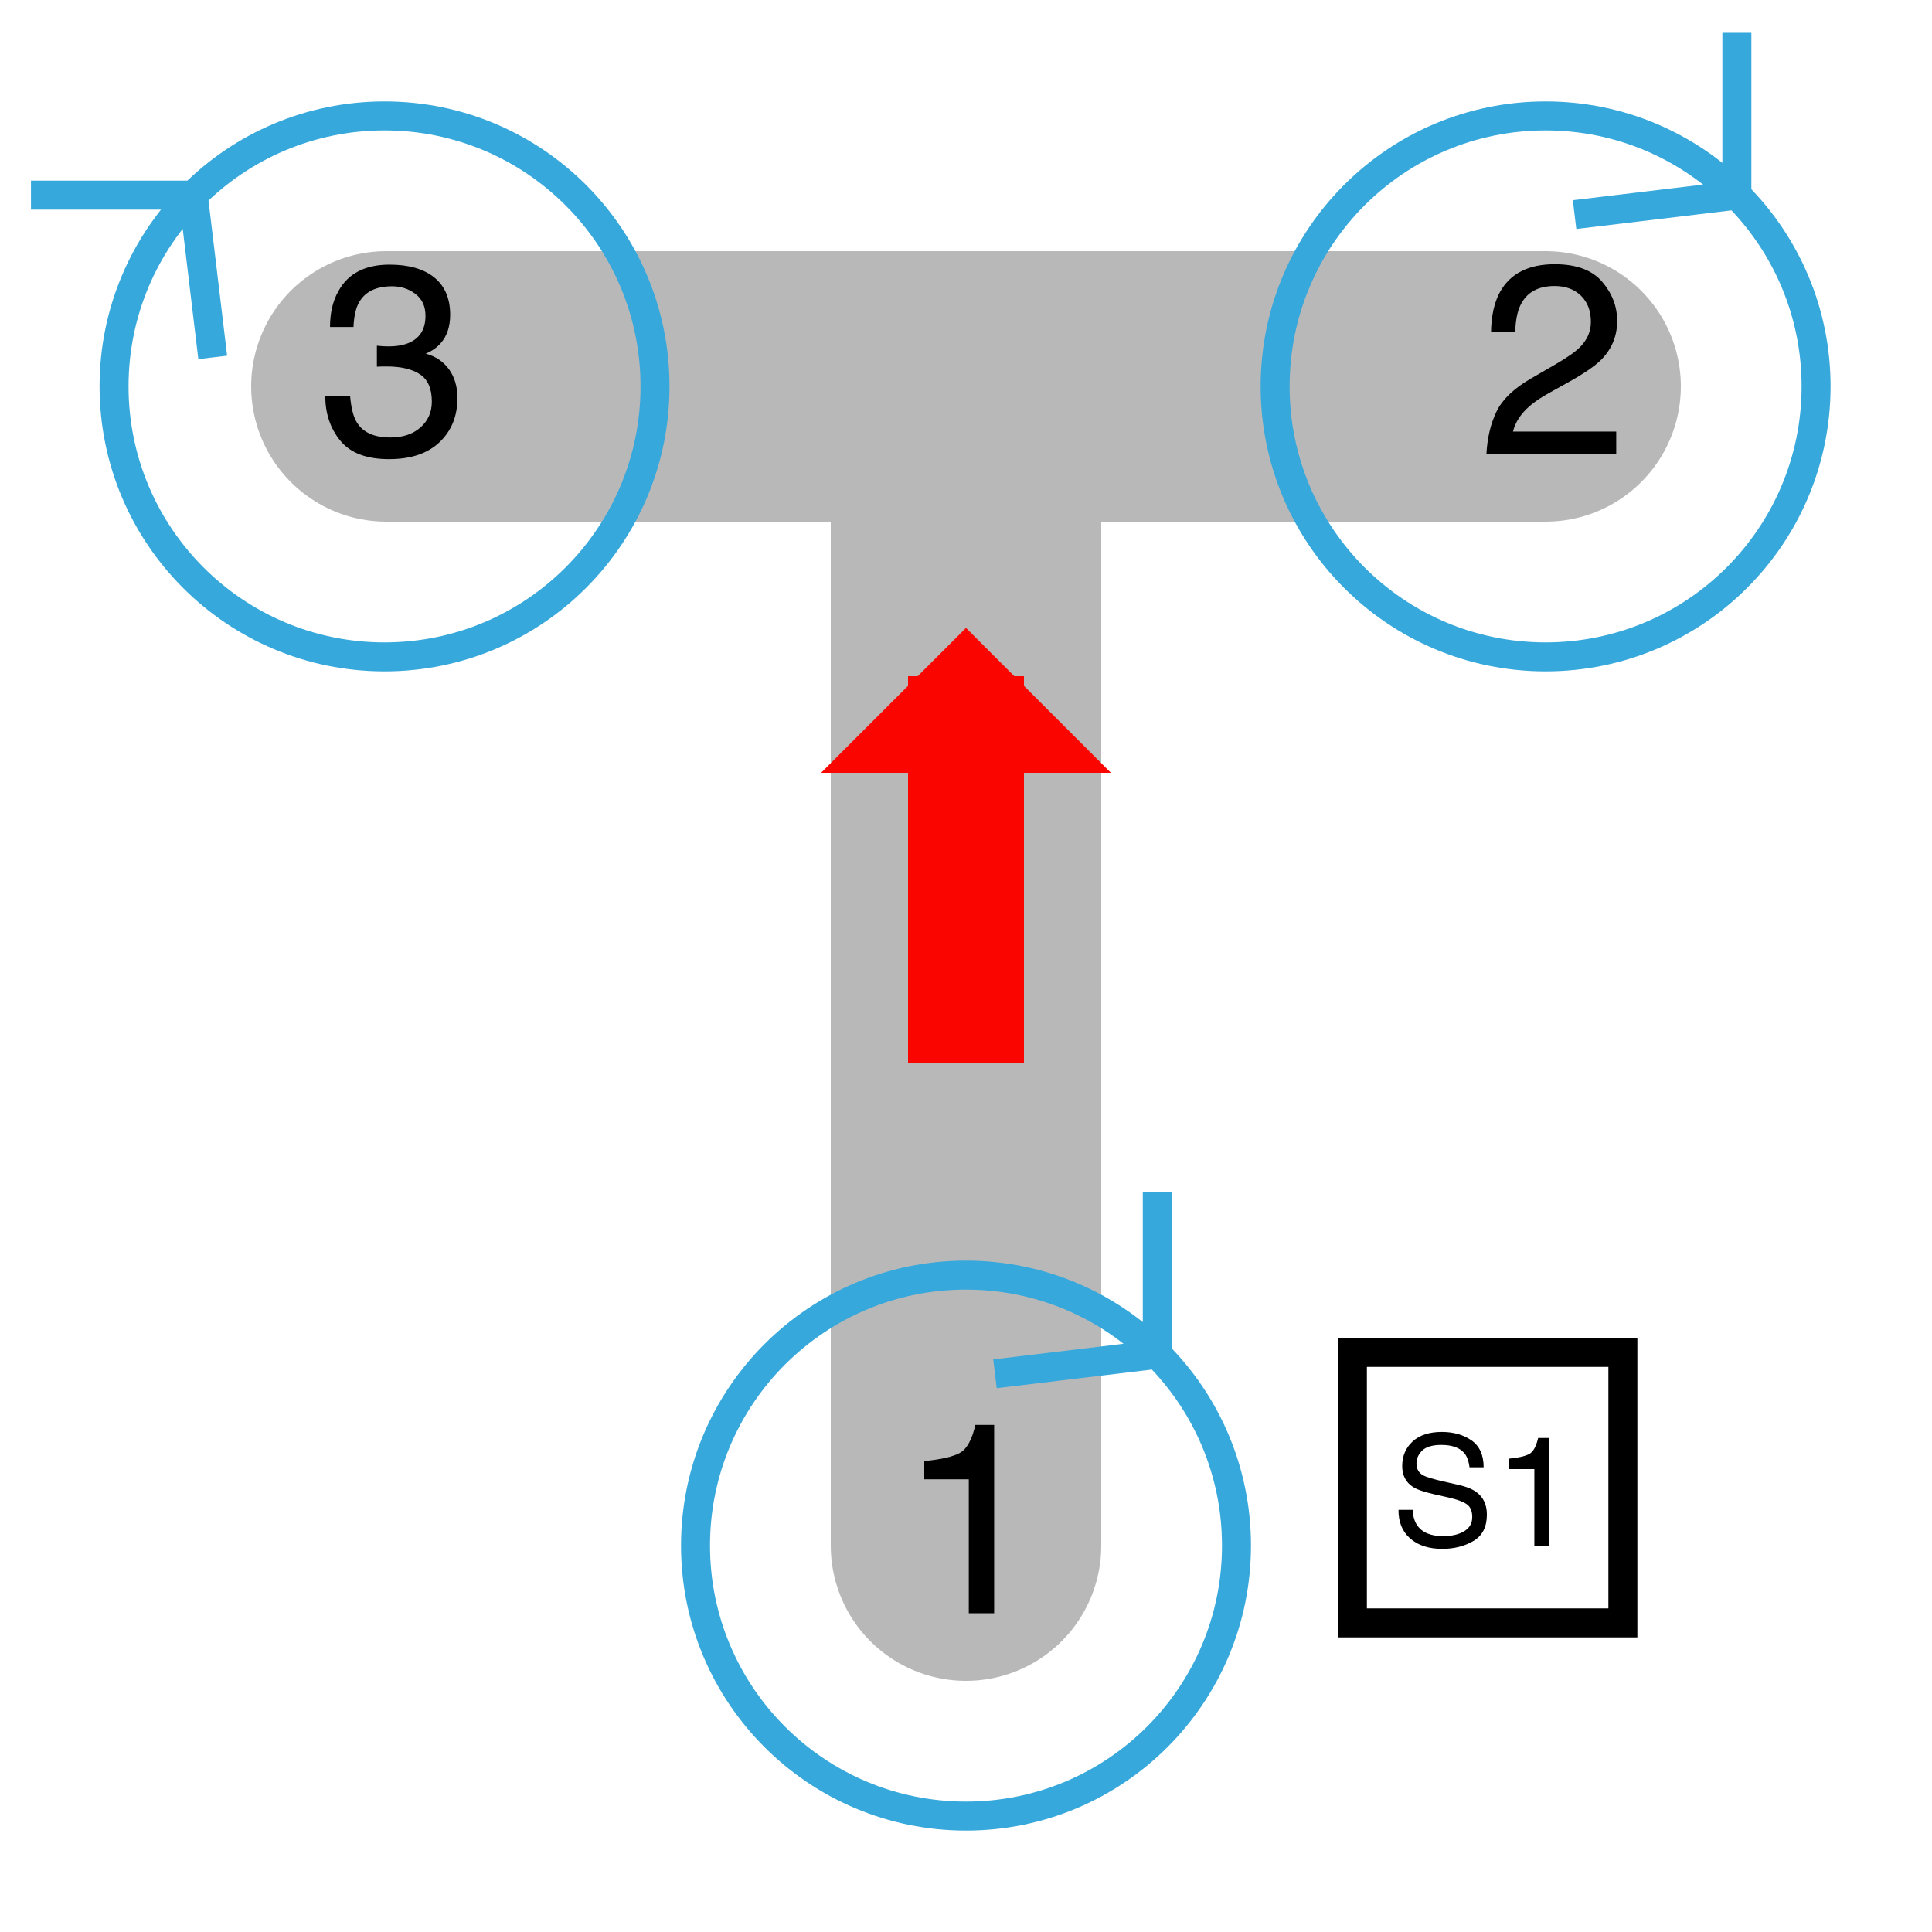
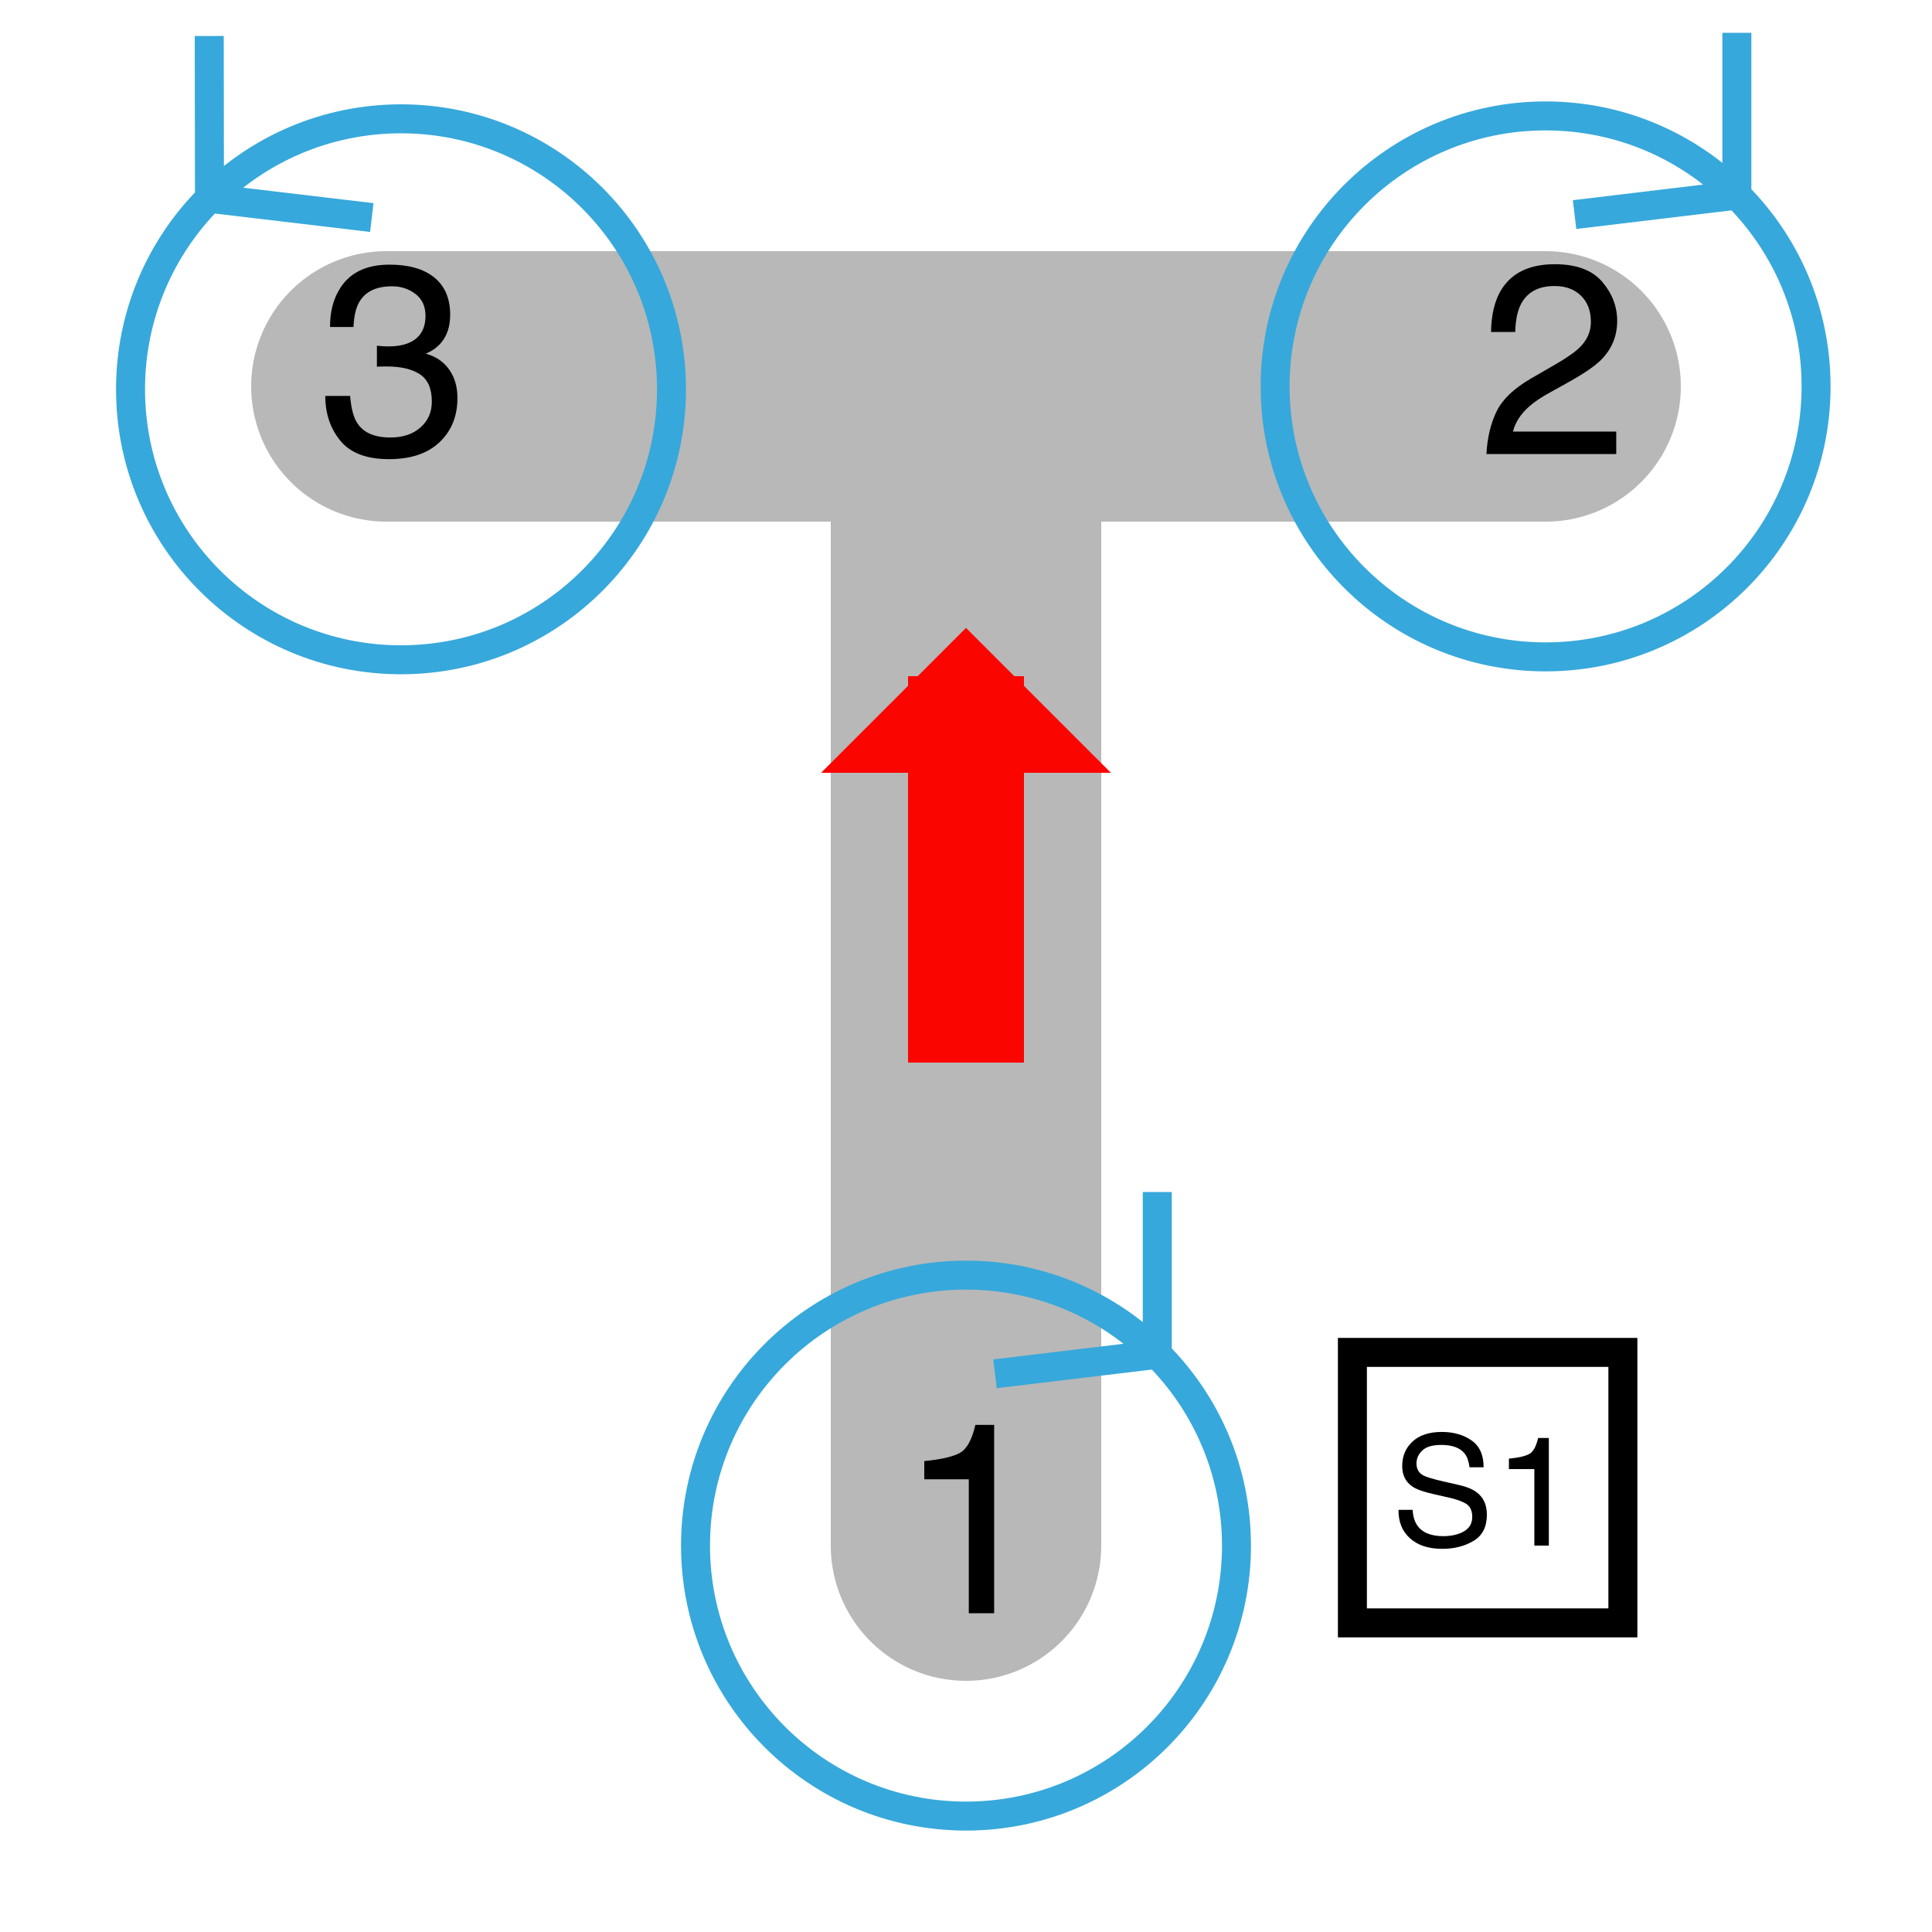
- <svg xmlns="http://www.w3.org/2000/svg" xmlns:xlink="http://www.w3.org/1999/xlink" width="200pt" height="200pt" viewBox="0 0 200 200" version="1.1" id="svg60">
-   <defs id="defs25">
-     <g id="g23">
-       <symbol overflow="visible" id="glyph0-0">
-         <path style="stroke:none;" d="" id="path2" />
-       </symbol>
-       <symbol overflow="visible" id="glyph0-1">
-         <path style="stroke:none;" d="M 2.68 -13.863 L 2.68 -15.75 C 4.457 -15.922 5.695 -16.211 6.398 -16.617 C 7.102 -17.023 7.625 -17.984 7.969 -19.496 L 9.914 -19.496 L 9.914 0 L 7.289 0 L 7.289 -13.863 Z M 2.68 -13.863 " id="path5" />
-       </symbol>
-       <symbol overflow="visible" id="glyph0-2">
-         <path style="stroke:none;" d="M 1.922 -4.402 C 2.527 -5.652 3.711 -6.785 5.469 -7.805 L 8.094 -9.324 C 9.27 -10.008 10.094 -10.59 10.57 -11.074 C 11.316 -11.832 11.688 -12.695 11.688 -13.672 C 11.688 -14.812 11.348 -15.715 10.664 -16.387 C 9.98 -17.055 9.07 -17.391 7.93 -17.391 C 6.242 -17.391 5.078 -16.754 4.43 -15.477 C 4.082 -14.793 3.891 -13.844 3.855 -12.633 L 1.352 -12.633 C 1.379 -14.336 1.695 -15.727 2.297 -16.805 C 3.363 -18.699 5.246 -19.648 7.945 -19.648 C 10.188 -19.648 11.824 -19.039 12.859 -17.828 C 13.895 -16.617 14.41 -15.266 14.41 -13.781 C 14.41 -12.215 13.859 -10.875 12.758 -9.762 C 12.117 -9.113 10.973 -8.332 9.324 -7.41 L 7.453 -6.371 C 6.559 -5.879 5.855 -5.41 5.344 -4.961 C 4.434 -4.168 3.859 -3.289 3.625 -2.324 L 14.312 -2.324 L 14.312 0 L 0.875 0 C 0.965 -1.688 1.316 -3.152 1.922 -4.402 Z M 1.922 -4.402 " id="path8" />
-       </symbol>
-       <symbol overflow="visible" id="glyph0-3">
-         <path style="stroke:none;" d="M 2.234 -1.375 C 1.191 -2.645 0.672 -4.191 0.672 -6.016 L 3.242 -6.016 C 3.352 -4.75 3.586 -3.828 3.953 -3.254 C 4.59 -2.223 5.742 -1.711 7.41 -1.711 C 8.703 -1.711 9.742 -2.055 10.527 -2.75 C 11.312 -3.441 11.703 -4.336 11.703 -5.43 C 11.703 -6.777 11.289 -7.719 10.465 -8.258 C 9.641 -8.797 8.496 -9.062 7.027 -9.062 C 6.863 -9.062 6.695 -9.062 6.527 -9.059 C 6.359 -9.055 6.188 -9.047 6.016 -9.039 L 6.016 -11.211 C 6.27 -11.184 6.484 -11.164 6.656 -11.156 C 6.832 -11.148 7.02 -11.141 7.219 -11.141 C 8.141 -11.141 8.895 -11.289 9.488 -11.578 C 10.527 -12.09 11.047 -13 11.047 -14.312 C 11.047 -15.289 10.699 -16.043 10.008 -16.57 C 9.316 -17.098 8.508 -17.363 7.586 -17.363 C 5.945 -17.363 4.812 -16.816 4.184 -15.723 C 3.836 -15.121 3.641 -14.266 3.594 -13.152 L 1.164 -13.152 C 1.164 -14.609 1.453 -15.852 2.039 -16.871 C 3.039 -18.695 4.805 -19.605 7.328 -19.605 C 9.324 -19.605 10.867 -19.16 11.961 -18.273 C 13.055 -17.383 13.602 -16.098 13.602 -14.41 C 13.602 -13.207 13.281 -12.23 12.633 -11.484 C 12.23 -11.02 11.711 -10.656 11.074 -10.391 C 12.105 -10.109 12.91 -9.562 13.488 -8.758 C 14.066 -7.949 14.355 -6.965 14.355 -5.797 C 14.355 -3.93 13.742 -2.406 12.508 -1.23 C 11.277 -0.055 9.535 0.531 7.273 0.531 C 4.957 0.531 3.277 -0.102 2.234 -1.375 Z M 2.234 -1.375 " id="path11" />
-       </symbol>
-       <symbol overflow="visible" id="glyph1-0">
-         <path style="stroke:none;" d="" id="path14" />
-       </symbol>
-       <symbol overflow="visible" id="glyph1-1">
-         <path style="stroke:none;" d="M 2.234 -3.703 C 2.27 -3.051 2.426 -2.523 2.695 -2.117 C 3.211 -1.355 4.121 -0.977 5.422 -0.977 C 6.004 -0.977 6.535 -1.059 7.016 -1.227 C 7.941 -1.551 8.406 -2.129 8.406 -2.961 C 8.406 -3.586 8.211 -4.031 7.82 -4.297 C 7.426 -4.559 6.805 -4.785 5.961 -4.977 L 4.406 -5.328 C 3.391 -5.559 2.672 -5.809 2.25 -6.086 C 1.52 -6.566 1.156 -7.281 1.156 -8.234 C 1.156 -9.266 1.512 -10.113 2.227 -10.773 C 2.941 -11.434 3.949 -11.766 5.258 -11.766 C 6.461 -11.766 7.484 -11.477 8.324 -10.895 C 9.164 -10.312 9.586 -9.387 9.586 -8.109 L 8.125 -8.109 C 8.047 -8.723 7.879 -9.195 7.625 -9.523 C 7.152 -10.121 6.348 -10.422 5.211 -10.422 C 4.293 -10.422 3.637 -10.23 3.234 -9.844 C 2.832 -9.457 2.633 -9.012 2.633 -8.5 C 2.633 -7.938 2.867 -7.527 3.336 -7.266 C 3.645 -7.098 4.34 -6.891 5.422 -6.641 L 7.031 -6.273 C 7.809 -6.098 8.406 -5.855 8.828 -5.547 C 9.559 -5.012 9.922 -4.23 9.922 -3.211 C 9.922 -1.941 9.461 -1.031 8.535 -0.484 C 7.609 0.062 6.535 0.336 5.312 0.336 C 3.887 0.336 2.77 -0.027 1.961 -0.758 C 1.152 -1.48 0.758 -2.465 0.773 -3.703 Z M 2.234 -3.703 " id="path17" />
-       </symbol>
-       <symbol overflow="visible" id="glyph1-2">
-         <path style="stroke:none;" d="M 1.531 -7.922 L 1.531 -9 C 2.547 -9.098 3.254 -9.266 3.656 -9.496 C 4.059 -9.727 4.355 -10.277 4.555 -11.141 L 5.664 -11.141 L 5.664 0 L 4.164 0 L 4.164 -7.922 Z M 1.531 -7.922 " id="path20" />
-       </symbol>
+ <svg xmlns="http://www.w3.org/2000/svg" width="100%" height="100%" viewBox="0 0 200 200" version="1.1" xml:space="preserve" style="fill-rule:evenodd;clip-rule:evenodd;stroke-linecap:round;stroke-linejoin:round;stroke-miterlimit:10;">
+   <path id="path27" d="M40,40L160,40M100,40L100,160" style="fill:none;fill-rule:nonzero;stroke:rgb(184,184,184);stroke-width:28px;" />
+   <path id="path29" d="M72,160C72,175.465 84.535,188 100,188C115.465,188 128,175.465 128,160C128,144.535 115.465,132 100,132C84.535,132 72,144.535 72,160M119.801,140.199L119.801,123.398M119.801,140.199L103,142.215" style="fill:none;fill-rule:nonzero;stroke:rgb(55,168,219);stroke-width:3px;stroke-linecap:butt;stroke-linejoin:miter;" />
+   <g id="use31" transform="matrix(1,0,0,1,93,167)">
+     <g id="g33">
+       <g id="use311">
+         <path id="path5" d="M2.68,-13.863L2.68,-15.75C4.457,-15.922 5.695,-16.211 6.398,-16.617C7.102,-17.023 7.625,-17.984 7.969,-19.496L9.914,-19.496L9.914,0L7.289,0L7.289,-13.863L2.68,-13.863Z" style="fill-rule:nonzero;" />
+       </g>
    </g>
-   </defs>
-   <path style="fill:none;stroke:#b8b8b8;stroke-width:28;stroke-linecap:round;stroke-linejoin:round;stroke-miterlimit:10;stroke-opacity:1" d="m 40,40 h 120 m -60,0 v 120" id="path27" />
-   <path style="fill:none;stroke:#37a8db;stroke-width:3;stroke-linecap:butt;stroke-linejoin:miter;stroke-miterlimit:10;stroke-opacity:1" d="m 72,160 c 0,15.465 12.535,28 28,28 15.465,0 28,-12.535 28,-28 0,-15.465 -12.535,-28 -28,-28 -15.465,0 -28,12.535 -28,28 m 47.801,-19.801 v -16.801 m 0,16.801 L 103,142.215" id="path29" />
-   <g style="fill:#000000;fill-opacity:1" id="g33">
-     <use xlink:href="#glyph0-1" x="93" y="167" id="use31" width="100%" height="100%" />
  </g>
-   <path style="fill:none;stroke:#37a8db;stroke-width:3;stroke-linecap:butt;stroke-linejoin:miter;stroke-miterlimit:10;stroke-opacity:1" d="m 132,40 c 0,15.465 12.535,28 28,28 15.465,0 28,-12.535 28,-28 0,-15.465 -12.535,-28 -28,-28 -15.465,0 -28,12.535 -28,28 M 179.801,20.199 V 3.398 m 0,16.801 L 163,22.215" id="path35-4" />
-   <g style="fill:#000000;fill-opacity:1" id="g39">
-     <use xlink:href="#glyph0-2" x="153" y="47" id="use37" width="100%" height="100%" />
+   <path id="path35-4" d="M132,40C132,55.465 144.535,68 160,68C175.465,68 188,55.465 188,40C188,24.535 175.465,12 160,12C144.535,12 132,24.535 132,40M179.801,20.199L179.801,3.398M179.801,20.199L163,22.215" style="fill:none;fill-rule:nonzero;stroke:rgb(55,168,219);stroke-width:3px;stroke-linecap:butt;stroke-linejoin:miter;" />
+   <g id="use37" transform="matrix(1,0,0,1,153,47)">
+     <g id="g39">
+       <g id="use371">
+         <path id="path8" d="M1.922,-4.402C2.527,-5.652 3.711,-6.785 5.469,-7.805L8.094,-9.324C9.27,-10.008 10.094,-10.59 10.57,-11.074C11.316,-11.832 11.688,-12.695 11.688,-13.672C11.688,-14.813 11.348,-15.715 10.664,-16.387C9.98,-17.055 9.07,-17.391 7.93,-17.391C6.242,-17.391 5.078,-16.754 4.43,-15.477C4.082,-14.793 3.891,-13.844 3.855,-12.633L1.352,-12.633C1.379,-14.336 1.695,-15.727 2.297,-16.805C3.363,-18.699 5.246,-19.648 7.945,-19.648C10.188,-19.648 11.824,-19.039 12.859,-17.828C13.895,-16.617 14.41,-15.266 14.41,-13.781C14.41,-12.215 13.859,-10.875 12.758,-9.762C12.117,-9.113 10.973,-8.332 9.324,-7.41L7.453,-6.371C6.559,-5.879 5.855,-5.41 5.344,-4.961C4.434,-4.168 3.859,-3.289 3.625,-2.324L14.313,-2.324L14.313,0L0.875,0C0.965,-1.688 1.316,-3.152 1.922,-4.402Z" style="fill-rule:nonzero;" />
+       </g>
+     </g>
  </g>
-   <path style="fill:none;stroke:#37a8db;stroke-width:3;stroke-linecap:butt;stroke-linejoin:miter;stroke-miterlimit:10;stroke-opacity:1" d="m 11.807,40 c 0,15.465 12.535,28 28,28 15.465,0 28,-12.535 28,-28 0,-15.465 -12.535,-28 -28,-28 C 24.343,12 11.807,24.535 11.807,40 M 20.007,20.199 22.022,37 M 20.007,20.199 H 3.206" id="path41-0" />
-   <g style="fill:#000000;fill-opacity:1" id="g45">
-     <use xlink:href="#glyph0-3" x="33" y="47" id="use43" width="100%" height="100%" />
+   <g id="path41-0" transform="matrix(0.00137106,0.999999,0.999999,-0.00137106,1.45802,0.54821)">
+     <path d="M11.807,40C11.807,55.465 24.343,68 39.807,68C55.272,68 67.807,55.465 67.807,40C67.807,24.535 55.272,12 39.807,12C24.343,12 11.807,24.535 11.807,40M20.007,20.199L22.022,37M20.007,20.199L3.206,20.199" style="fill:none;fill-rule:nonzero;stroke:rgb(55,168,219);stroke-width:3px;stroke-linecap:butt;stroke-linejoin:miter;" />
  </g>
-   <path style="fill:none;stroke:#000000;stroke-width:3;stroke-linecap:butt;stroke-linejoin:miter;stroke-miterlimit:10;stroke-opacity:1" d="m 140,140 h 28 v 28 h -28 z m 0,0" id="path47" />
-   <g style="fill:#000000;fill-opacity:1" id="g53">
-     <use xlink:href="#glyph1-1" x="144" y="160" id="use49" width="100%" height="100%" />
-     <use xlink:href="#glyph1-2" x="154.672" y="160" id="use51" width="100%" height="100%" />
+   <g id="use43" transform="matrix(1,0,0,1,33,47)">
+     <g id="g45">
+       <g id="use431">
+         <path id="path11" d="M2.234,-1.375C1.191,-2.645 0.672,-4.191 0.672,-6.016L3.242,-6.016C3.352,-4.75 3.586,-3.828 3.953,-3.254C4.59,-2.223 5.742,-1.711 7.41,-1.711C8.703,-1.711 9.742,-2.055 10.527,-2.75C11.313,-3.441 11.703,-4.336 11.703,-5.43C11.703,-6.777 11.289,-7.719 10.465,-8.258C9.641,-8.797 8.496,-9.063 7.027,-9.063C6.863,-9.063 6.695,-9.063 6.527,-9.059C6.359,-9.055 6.188,-9.047 6.016,-9.039L6.016,-11.211C6.27,-11.184 6.484,-11.164 6.656,-11.156C6.832,-11.148 7.02,-11.141 7.219,-11.141C8.141,-11.141 8.895,-11.289 9.488,-11.578C10.527,-12.09 11.047,-13 11.047,-14.313C11.047,-15.289 10.699,-16.043 10.008,-16.57C9.316,-17.098 8.508,-17.363 7.586,-17.363C5.945,-17.363 4.813,-16.816 4.184,-15.723C3.836,-15.121 3.641,-14.266 3.594,-13.152L1.164,-13.152C1.164,-14.609 1.453,-15.852 2.039,-16.871C3.039,-18.695 4.805,-19.605 7.328,-19.605C9.324,-19.605 10.867,-19.16 11.961,-18.273C13.055,-17.383 13.602,-16.098 13.602,-14.41C13.602,-13.207 13.281,-12.23 12.633,-11.484C12.23,-11.02 11.711,-10.656 11.074,-10.391C12.105,-10.109 12.91,-9.563 13.488,-8.758C14.066,-7.949 14.355,-6.965 14.355,-5.797C14.355,-3.93 13.742,-2.406 12.508,-1.23C11.277,-0.055 9.535,0.531 7.273,0.531C4.957,0.531 3.277,-0.102 2.234,-1.375Z" style="fill-rule:nonzero;" />
+       </g>
+     </g>
  </g>
-   <path style="fill:none;stroke:#fa0500;stroke-width:12;stroke-linecap:butt;stroke-linejoin:bevel;stroke-miterlimit:10;stroke-opacity:1" d="m 100,70 v 40" id="path55" />
-   <path style="fill:#fa0500;fill-opacity:1;fill-rule:nonzero;stroke:none" d="M 100,65 85,80 h 30 L 100,65" id="path57" />
+   <rect id="path47" x="140" y="140" width="28" height="28" style="fill:none;fill-rule:nonzero;stroke:black;stroke-width:3px;stroke-linecap:butt;stroke-linejoin:miter;" />
+   <g id="g53">
+     <g id="use49" transform="matrix(1,0,0,1,144,160)">
+       <path id="path17" d="M2.234,-3.703C2.27,-3.051 2.426,-2.523 2.695,-2.117C3.211,-1.355 4.121,-0.977 5.422,-0.977C6.004,-0.977 6.535,-1.059 7.016,-1.227C7.941,-1.551 8.406,-2.129 8.406,-2.961C8.406,-3.586 8.211,-4.031 7.82,-4.297C7.426,-4.559 6.805,-4.785 5.961,-4.977L4.406,-5.328C3.391,-5.559 2.672,-5.809 2.25,-6.086C1.52,-6.566 1.156,-7.281 1.156,-8.234C1.156,-9.266 1.512,-10.113 2.227,-10.773C2.941,-11.434 3.949,-11.766 5.258,-11.766C6.461,-11.766 7.484,-11.477 8.324,-10.895C9.164,-10.313 9.586,-9.387 9.586,-8.109L8.125,-8.109C8.047,-8.723 7.879,-9.195 7.625,-9.523C7.152,-10.121 6.348,-10.422 5.211,-10.422C4.293,-10.422 3.637,-10.23 3.234,-9.844C2.832,-9.457 2.633,-9.012 2.633,-8.5C2.633,-7.938 2.867,-7.527 3.336,-7.266C3.645,-7.098 4.34,-6.891 5.422,-6.641L7.031,-6.273C7.809,-6.098 8.406,-5.855 8.828,-5.547C9.559,-5.012 9.922,-4.23 9.922,-3.211C9.922,-1.941 9.461,-1.031 8.535,-0.484C7.609,0.063 6.535,0.336 5.313,0.336C3.887,0.336 2.77,-0.027 1.961,-0.758C1.152,-1.48 0.758,-2.465 0.773,-3.703L2.234,-3.703Z" style="fill-rule:nonzero;" />
+     </g>
+     <g id="use51" transform="matrix(1,0,0,1,154.672,160)">
+       <path id="path20" d="M1.531,-7.922L1.531,-9C2.547,-9.098 3.254,-9.266 3.656,-9.496C4.059,-9.727 4.355,-10.277 4.555,-11.141L5.664,-11.141L5.664,0L4.164,0L4.164,-7.922L1.531,-7.922Z" style="fill-rule:nonzero;" />
+     </g>
+   </g>
+   <path id="path55" d="M100,70L100,110" style="fill:none;fill-rule:nonzero;stroke:rgb(250,5,0);stroke-width:12px;stroke-linecap:butt;stroke-linejoin:bevel;" />
+   <path id="path57" d="M100,65L85,80L115,80L100,65" style="fill:rgb(250,5,0);fill-rule:nonzero;" />
</svg>
